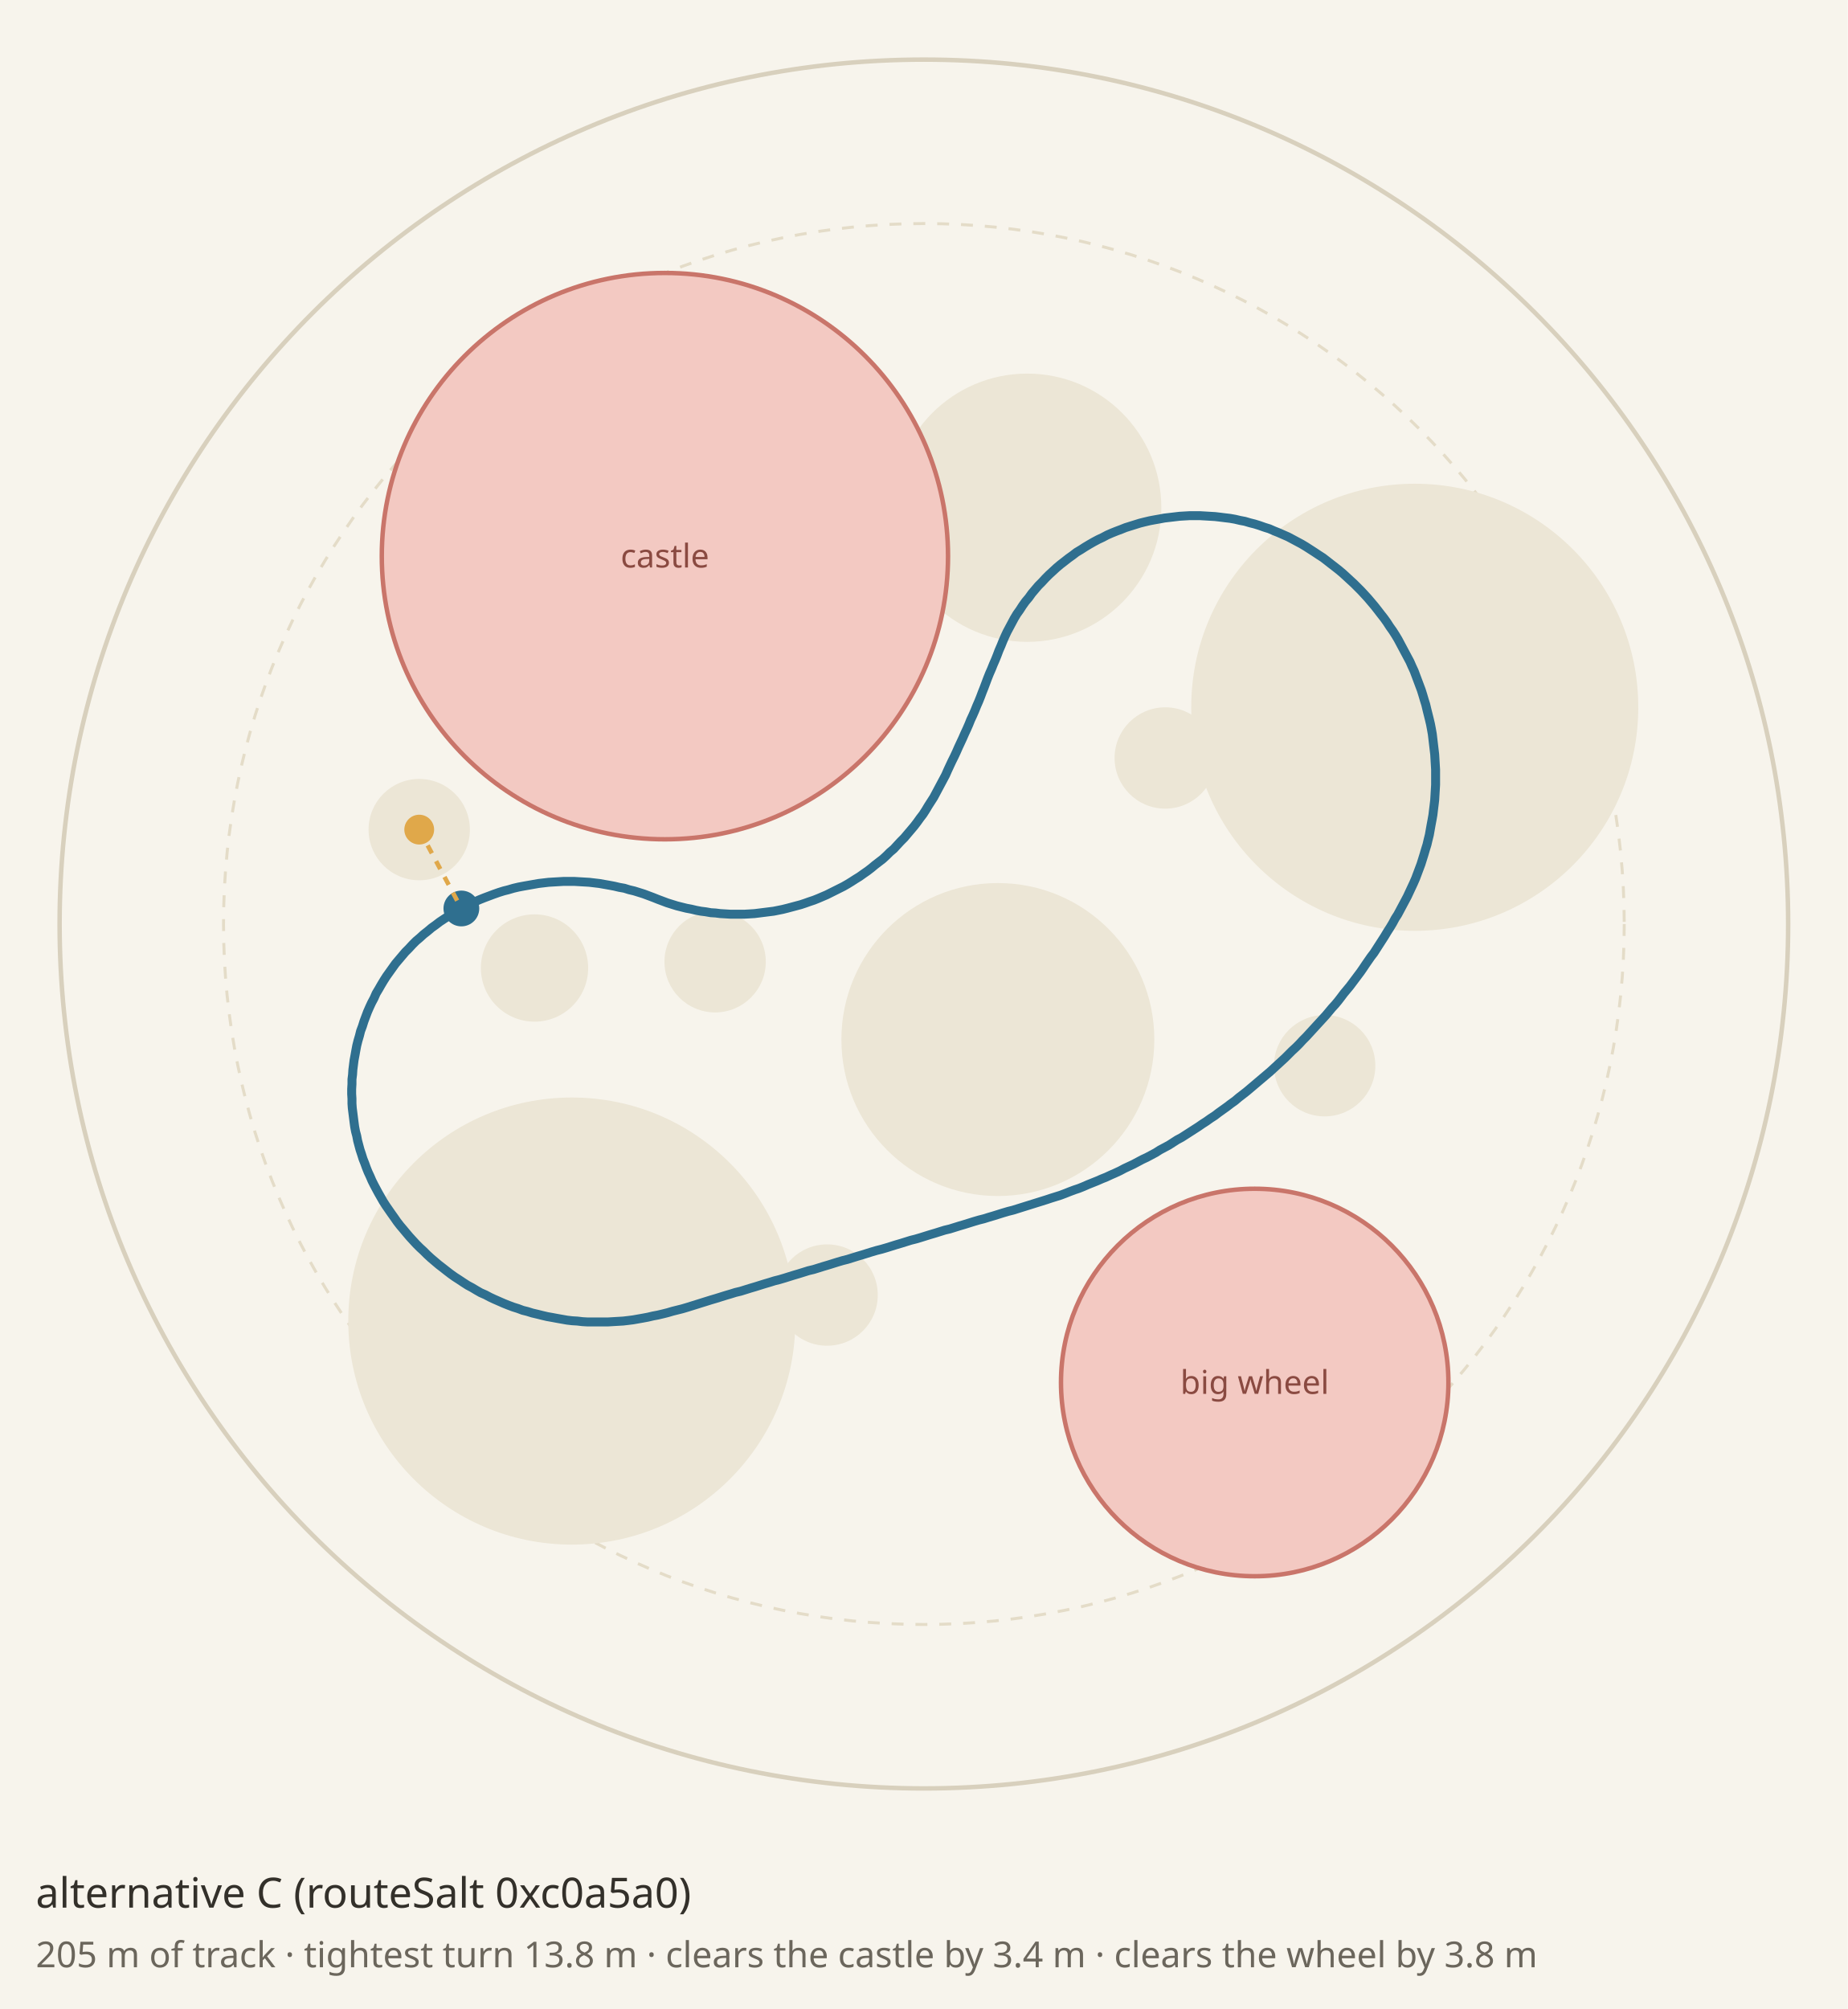
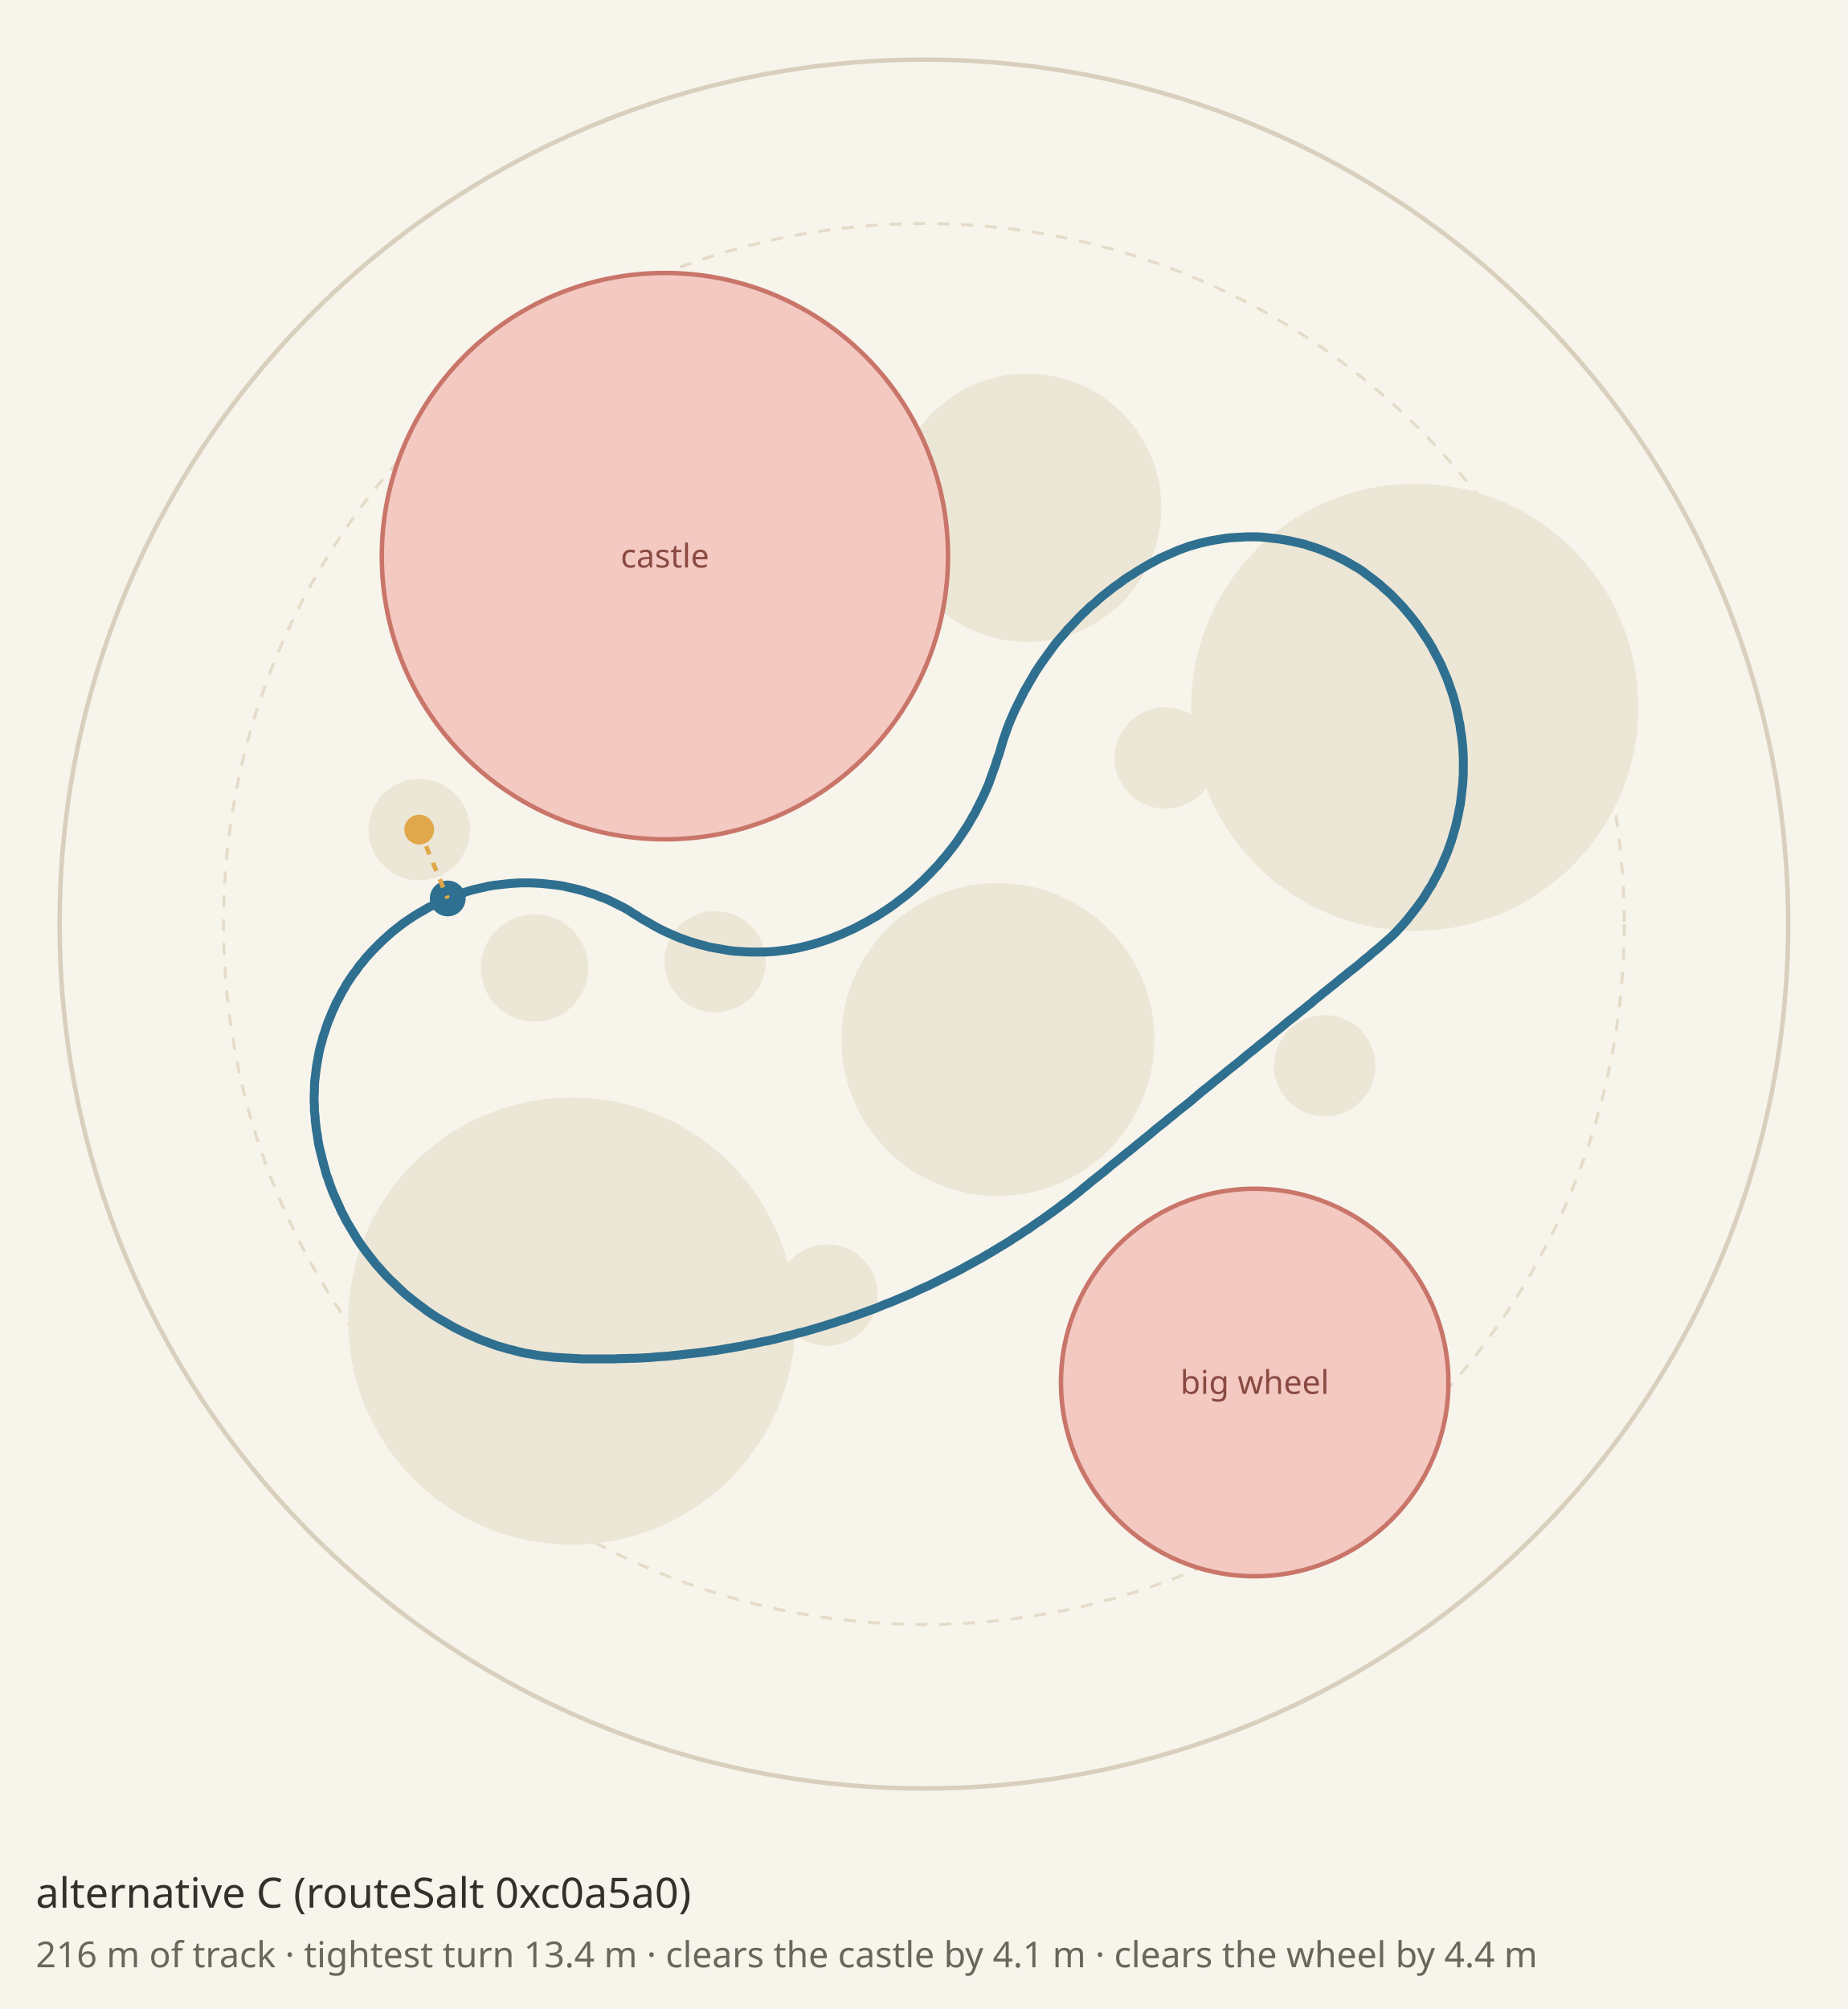
<svg xmlns="http://www.w3.org/2000/svg" width="620" height="674" viewBox="0 0 620 674">
  <rect x="0" y="0" width="620" height="674" fill="#f7f4ec" />
  <circle cx="310" cy="310" r="290" fill="none" stroke="#d8d0bd" stroke-width="1.5" />
  <circle cx="310" cy="310" r="235" fill="none" stroke="#e4dcc8" stroke-width="1" stroke-dasharray="4 4" />
  <circle cx="334.824" cy="348.755" r="52.5" fill="#ece6d6" stroke="none" />
  <circle cx="223.104" cy="186.577" r="95" fill="#ece6d6" stroke="none" />
  <circle cx="474.707" cy="237.285" r="75" fill="#ece6d6" stroke="none" />
  <circle cx="191.859" cy="443.203" r="75" fill="#ece6d6" stroke="none" />
  <circle cx="421.003" cy="463.812" r="65" fill="#ece6d6" stroke="none" />
  <circle cx="344.675" cy="170.337" r="45" fill="#ece6d6" stroke="none" />
  <circle cx="179.353" cy="324.756" r="18" fill="#ece6d6" stroke="none" />
  <circle cx="444.482" cy="357.54" r="17" fill="#ece6d6" stroke="none" />
  <circle cx="239.953" cy="322.659" r="17" fill="#ece6d6" stroke="none" />
  <circle cx="390.992" cy="254.294" r="17" fill="#ece6d6" stroke="none" />
  <circle cx="277.528" cy="434.479" r="17" fill="#ece6d6" stroke="none" />
  <circle cx="140.666" cy="278.328" r="17" fill="#ece6d6" stroke="none" />
  <circle cx="223.104" cy="186.577" r="95" fill="#f3c9c2" stroke="#c9756a" stroke-width="1.5" />
  <text x="223.104" y="186.577" font-family="system-ui,sans-serif" font-size="11" fill="#8a4a41" text-anchor="middle" dominant-baseline="middle">castle</text>
  <circle cx="421.003" cy="463.812" r="65" fill="#f3c9c2" stroke="#c9756a" stroke-width="1.5" />
  <text x="421.003" y="463.812" font-family="system-ui,sans-serif" font-size="11" fill="#8a4a41" text-anchor="middle" dominant-baseline="middle">big wheel</text>
-   <path d="M154.8 304.8 L153.3 305.6 L151.8 306.5 L150.4 307.4 L149.0 308.3 L147.5 309.3 L146.2 310.3 L144.8 311.3 L143.5 312.4 L142.1 313.5 L140.9 314.6 L139.6 315.7 L138.4 316.9 L137.2 318.2 L136.0 319.4 L134.9 320.7 L133.8 322.0 L132.7 323.3 L131.7 324.7 L130.7 326.1 L129.7 327.5 L128.8 328.9 L127.9 330.4 L127.1 331.8 L126.2 333.3 L125.5 334.9 L124.7 336.4 L124.0 337.9 L123.3 339.5 L122.7 341.1 L122.1 342.7 L121.6 344.3 L121.0 345.9 L120.6 347.5 L120.1 349.2 L119.7 350.8 L119.4 352.4 L119.1 354.1 L118.8 355.7 L118.6 357.3 L118.4 358.9 L118.3 360.5 L118.1 362.1 L118.1 363.7 L118.0 365.4 L118.0 367.0 L118.1 368.6 L118.1 370.2 L118.2 371.7 L118.4 373.3 L118.6 374.9 L118.8 376.5 L119.0 378.0 L119.3 379.6 L119.7 381.1 L120.0 382.7 L120.4 384.2 L120.8 385.7 L121.3 387.2 L121.8 388.8 L122.4 390.3 L122.9 391.7 L123.5 393.2 L124.2 394.7 L124.8 396.1 L125.5 397.5 L126.3 399.0 L127.0 400.3 L127.8 401.7 L128.6 403.1 L129.5 404.5 L130.4 405.8 L131.3 407.1 L132.3 408.5 L133.2 409.8 L134.2 411.1 L135.3 412.4 L136.3 413.6 L137.4 414.9 L138.5 416.1 L139.7 417.4 L140.9 418.6 L142.1 419.7 L143.3 420.9 L144.6 422.1 L145.9 423.2 L147.2 424.3 L148.5 425.3 L149.9 426.4 L151.2 427.4 L152.6 428.4 L154.0 429.3 L155.5 430.3 L156.9 431.2 L158.4 432.0 L159.9 432.9 L161.3 433.7 L162.9 434.4 L164.4 435.2 L165.9 435.9 L167.5 436.6 L169.1 437.3 L170.6 437.9 L172.2 438.5 L173.8 439.0 L175.4 439.6 L177.0 440.0 L178.6 440.5 L180.3 440.9 L181.9 441.3 L183.6 441.7 L185.3 442.0 L186.9 442.3 L188.6 442.6 L190.3 442.9 L192.0 443.1 L193.7 443.2 L195.4 443.4 L197.1 443.5 L198.8 443.5 L200.5 443.5 L202.2 443.5 L204.0 443.5 L205.7 443.4 L207.4 443.3 L209.1 443.2 L210.8 443.0 L212.4 442.8 L214.1 442.5 L215.8 442.2 L217.4 441.9 L219.1 441.5 L220.7 441.2 L222.4 440.8 L224.0 440.4 L225.7 439.9 L227.3 439.5 L228.9 439.1 L230.6 438.6 L232.2 438.1 L233.8 437.6 L235.4 437.1 L237.0 436.6 L238.6 436.1 L240.3 435.6 L241.9 435.1 L243.5 434.6 L245.2 434.1 L246.8 433.6 L248.5 433.2 L250.1 432.7 L251.7 432.2 L253.4 431.7 L255.0 431.2 L256.6 430.7 L258.3 430.2 L259.9 429.7 L261.5 429.3 L263.2 428.8 L264.8 428.3 L266.4 427.8 L268.1 427.3 L269.7 426.8 L271.3 426.3 L273.0 425.9 L274.6 425.4 L276.2 424.9 L277.9 424.4 L279.5 423.9 L281.1 423.4 L282.8 422.9 L284.4 422.5 L286.0 422.0 L287.6 421.5 L289.3 421.0 L290.9 420.5 L292.5 420.0 L294.2 419.5 L295.8 419.1 L297.5 418.6 L299.1 418.1 L300.7 417.6 L302.4 417.1 L304.0 416.6 L305.6 416.1 L307.2 415.7 L308.9 415.2 L310.5 414.7 L312.1 414.2 L313.8 413.7 L315.4 413.2 L317.0 412.7 L318.7 412.3 L320.3 411.8 L321.9 411.3 L323.6 410.8 L325.2 410.3 L326.8 409.8 L328.5 409.3 L330.1 408.9 L331.7 408.4 L333.4 407.9 L335.0 407.4 L336.6 406.9 L338.3 406.4 L339.9 406.0 L341.5 405.5 L343.1 405.0 L344.7 404.5 L346.3 404.0 L347.9 403.5 L349.5 403.0 L351.1 402.5 L352.6 402.0 L354.2 401.5 L355.8 401.0 L357.4 400.4 L358.9 399.8 L360.5 399.2 L362.0 398.7 L363.5 398.1 L365.1 397.4 L366.6 396.8 L368.1 396.2 L369.7 395.5 L371.2 394.9 L372.7 394.2 L374.3 393.5 L375.8 392.8 L377.3 392.0 L378.8 391.3 L380.3 390.6 L381.8 389.8 L383.3 389.0 L384.8 388.3 L386.3 387.5 L387.8 386.7 L389.2 385.8 L390.7 385.0 L392.2 384.2 L393.6 383.3 L395.0 382.4 L396.5 381.6 L397.9 380.7 L399.3 379.8 L400.7 378.9 L402.1 378.0 L403.4 377.1 L404.8 376.2 L406.2 375.2 L407.6 374.3 L408.9 373.3 L410.3 372.3 L411.7 371.3 L413.0 370.3 L414.4 369.3 L415.7 368.2 L417.0 367.2 L418.4 366.1 L419.7 365.0 L421.0 363.9 L422.3 362.8 L423.6 361.7 L424.9 360.6 L426.2 359.5 L427.5 358.3 L428.7 357.2 L430.0 356.0 L431.2 354.9 L432.4 353.7 L433.6 352.5 L434.8 351.4 L436.0 350.2 L437.1 349.0 L438.3 347.8 L439.4 346.6 L440.5 345.4 L441.6 344.2 L442.7 343.0 L443.8 341.8 L444.9 340.6 L445.9 339.4 L446.9 338.2 L448.0 337.0 L449.0 335.8 L450.0 334.5 L450.9 333.3 L451.9 332.1 L452.9 330.9 L453.8 329.7 L454.7 328.5 L455.6 327.3 L456.5 326.1 L457.4 324.8 L458.2 323.6 L459.1 322.3 L460.0 321.0 L461.0 319.7 L461.9 318.3 L462.8 316.9 L463.7 315.5 L464.6 314.1 L465.5 312.6 L466.4 311.2 L467.3 309.7 L468.1 308.2 L469.0 306.8 L469.8 305.3 L470.6 303.8 L471.4 302.3 L472.2 300.8 L472.9 299.3 L473.6 297.8 L474.3 296.3 L475.0 294.7 L475.6 293.1 L476.2 291.5 L476.8 289.9 L477.3 288.3 L477.8 286.7 L478.3 285.0 L478.8 283.4 L479.2 281.7 L479.6 280.1 L479.9 278.4 L480.2 276.7 L480.5 275.1 L480.8 273.4 L481.0 271.7 L481.2 270.1 L481.4 268.4 L481.5 266.7 L481.6 265.0 L481.7 263.3 L481.7 261.6 L481.7 259.9 L481.7 258.2 L481.6 256.5 L481.5 254.8 L481.4 253.1 L481.2 251.4 L481.0 249.7 L480.8 248.0 L480.6 246.3 L480.3 244.6 L480.0 243.0 L479.6 241.3 L479.2 239.7 L478.8 238.1 L478.4 236.4 L477.9 234.8 L477.4 233.1 L476.9 231.5 L476.3 229.9 L475.7 228.3 L475.1 226.7 L474.5 225.1 L473.8 223.6 L473.1 222.0 L472.3 220.5 L471.5 219.0 L470.7 217.5 L469.9 216.0 L469.1 214.5 L468.2 213.0 L467.3 211.6 L466.3 210.2 L465.4 208.8 L464.4 207.4 L463.3 206.0 L462.3 204.7 L461.2 203.3 L460.1 202.0 L459.0 200.7 L457.9 199.5 L456.7 198.2 L455.5 197.0 L454.3 195.8 L453.1 194.7 L451.8 193.5 L450.6 192.4 L449.3 191.3 L447.9 190.2 L446.6 189.2 L445.2 188.1 L443.9 187.1 L442.5 186.2 L441.0 185.2 L439.6 184.3 L438.2 183.4 L436.7 182.5 L435.2 181.7 L433.7 180.9 L432.2 180.1 L430.6 179.4 L429.0 178.7 L427.5 178.1 L425.9 177.4 L424.3 176.9 L422.6 176.3 L421.0 175.8 L419.4 175.4 L417.7 174.9 L416.1 174.6 L414.4 174.2 L412.7 173.9 L411.0 173.7 L409.4 173.5 L407.7 173.3 L406.0 173.2 L404.3 173.1 L402.6 173.0 L400.9 173.0 L399.2 173.0 L397.5 173.1 L395.8 173.2 L394.1 173.4 L392.4 173.6 L390.7 173.8 L389.1 174.1 L387.4 174.4 L385.8 174.7 L384.1 175.1 L382.5 175.5 L380.9 176.0 L379.3 176.5 L377.7 177.0 L376.2 177.6 L374.6 178.2 L373.1 178.8 L371.5 179.5 L370.0 180.3 L368.5 181.0 L367.0 181.8 L365.6 182.6 L364.1 183.5 L362.7 184.4 L361.2 185.3 L359.9 186.3 L358.5 187.3 L357.1 188.4 L355.8 189.4 L354.5 190.5 L353.2 191.7 L352.0 192.8 L350.8 194.0 L349.6 195.3 L348.4 196.5 L347.3 197.8 L346.2 199.1 L345.2 200.5 L344.1 201.8 L343.1 203.2 L342.2 204.6 L341.2 206.0 L340.3 207.5 L339.5 209.0 L338.7 210.5 L337.9 212.0 L337.2 213.5 L336.5 215.1 L335.9 216.6 L335.2 218.2 L334.6 219.8 L334.0 221.3 L333.3 222.9 L332.7 224.4 L332.0 226.0 L331.4 227.5 L330.8 229.1 L330.2 230.7 L329.6 232.2 L329.0 233.8 L328.4 235.3 L327.7 236.9 L327.1 238.4 L326.4 240.0 L325.7 241.5 L325.1 243.0 L324.4 244.6 L323.7 246.1 L323.0 247.7 L322.3 249.2 L321.6 250.7 L320.9 252.3 L320.2 253.8 L319.4 255.4 L318.7 256.9 L318.0 258.4 L317.3 260.0 L316.5 261.5 L315.7 263.0 L314.9 264.5 L314.1 266.0 L313.3 267.5 L312.4 268.9 L311.5 270.3 L310.6 271.8 L309.7 273.2 L308.7 274.5 L307.7 275.9 L306.7 277.2 L305.6 278.5 L304.5 279.8 L303.4 281.1 L302.2 282.3 L301.0 283.6 L299.9 284.8 L298.6 285.9 L297.4 287.1 L296.2 288.2 L294.9 289.2 L293.6 290.2 L292.4 291.2 L291.1 292.2 L289.8 293.1 L288.4 294.1 L287.1 294.9 L285.7 295.8 L284.4 296.6 L283.0 297.4 L281.6 298.1 L280.2 298.8 L278.8 299.5 L277.4 300.2 L276.0 300.8 L274.6 301.4 L273.1 302.0 L271.6 302.5 L270.2 303.0 L268.7 303.5 L267.2 303.9 L265.7 304.3 L264.2 304.7 L262.6 305.1 L261.1 305.4 L259.6 305.7 L258.0 305.9 L256.4 306.1 L254.8 306.3 L253.2 306.5 L251.6 306.6 L249.9 306.7 L248.3 306.7 L246.7 306.7 L245.0 306.7 L243.4 306.6 L241.7 306.5 L240.1 306.3 L238.5 306.2 L236.8 305.9 L235.2 305.7 L233.6 305.4 L231.9 305.0 L230.3 304.7 L228.7 304.3 L227.1 303.9 L225.5 303.4 L223.9 302.9 L222.3 302.3 L220.7 301.7 L219.2 301.1 L217.6 300.5 L216.0 299.9 L214.4 299.4 L212.8 298.9 L211.1 298.5 L209.5 298.0 L207.8 297.7 L206.1 297.3 L204.5 297.0 L202.8 296.7 L201.1 296.4 L199.4 296.2 L197.7 296.0 L196.0 295.9 L194.3 295.8 L192.6 295.7 L190.9 295.7 L189.2 295.7 L187.5 295.8 L185.8 295.9 L184.1 296.0 L182.4 296.2 L180.7 296.4 L179.0 296.7 L177.3 297.0 L175.6 297.3 L174.0 297.6 L172.3 298.0 L170.6 298.5 L169.0 298.9 L167.4 299.4 L165.7 300.0 L164.1 300.6 L162.5 301.2 L161.0 301.8 L159.4 302.5 L157.9 303.2 L156.3 304.0 L154.8 304.8" fill="none" stroke="#2f6f8f" stroke-width="3" stroke-linejoin="round" />
+   <path d="M150.2 301.4 L148.6 302.1 L146.9 302.9 L145.3 303.7 L143.7 304.5 L142.2 305.4 L140.6 306.3 L139.1 307.2 L137.6 308.2 L136.1 309.2 L134.6 310.3 L133.2 311.4 L131.8 312.5 L130.4 313.7 L129.1 314.9 L127.8 316.1 L126.5 317.4 L125.2 318.7 L124.0 320.0 L122.8 321.3 L121.7 322.7 L120.5 324.1 L119.5 325.6 L118.4 327.0 L117.4 328.5 L116.4 330.0 L115.5 331.6 L114.6 333.1 L113.8 334.7 L112.9 336.3 L112.2 337.9 L111.4 339.6 L110.8 341.2 L110.1 342.8 L109.5 344.5 L109.0 346.1 L108.4 347.8 L108.0 349.4 L107.5 351.1 L107.1 352.8 L106.8 354.4 L106.5 356.1 L106.2 357.8 L106.0 359.4 L105.8 361.1 L105.6 362.7 L105.5 364.4 L105.5 366.1 L105.4 367.7 L105.4 369.4 L105.5 371.0 L105.5 372.7 L105.7 374.3 L105.8 376.0 L106.0 377.7 L106.2 379.3 L106.5 381.0 L106.7 382.6 L107.0 384.2 L107.4 385.9 L107.8 387.5 L108.2 389.1 L108.6 390.7 L109.1 392.4 L109.5 394.0 L110.1 395.5 L110.6 397.1 L111.2 398.7 L111.8 400.3 L112.5 401.8 L113.2 403.4 L113.9 404.9 L114.6 406.5 L115.4 408.0 L116.2 409.6 L117.1 411.1 L118.0 412.6 L118.9 414.1 L119.8 415.6 L120.8 417.1 L121.8 418.5 L122.9 420.0 L124.0 421.4 L125.1 422.8 L126.2 424.2 L127.4 425.5 L128.6 426.9 L129.8 428.2 L131.1 429.5 L132.4 430.7 L133.7 432.0 L135.0 433.2 L136.3 434.4 L137.7 435.5 L139.1 436.6 L140.5 437.7 L141.9 438.7 L143.3 439.8 L144.8 440.8 L146.3 441.8 L147.8 442.7 L149.4 443.6 L150.9 444.5 L152.5 445.4 L154.1 446.2 L155.7 447.0 L157.2 447.7 L158.8 448.4 L160.4 449.1 L162.1 449.8 L163.8 450.4 L165.4 451.0 L167.1 451.6 L168.9 452.1 L170.6 452.6 L172.3 453.0 L174.1 453.5 L175.8 453.9 L177.6 454.2 L179.3 454.5 L181.1 454.8 L182.9 455.0 L184.7 455.2 L186.5 455.4 L188.3 455.5 L190.1 455.6 L191.9 455.7 L193.6 455.8 L195.4 455.9 L197.2 455.9 L199.0 455.9 L200.8 455.9 L202.6 455.9 L204.3 455.9 L206.1 455.9 L207.9 455.8 L209.7 455.8 L211.4 455.7 L213.2 455.7 L215.0 455.6 L216.8 455.5 L218.6 455.4 L220.4 455.2 L222.2 455.1 L223.9 455.0 L225.7 454.8 L227.5 454.6 L229.3 454.4 L231.1 454.2 L232.9 454.0 L234.7 453.8 L236.5 453.6 L238.2 453.3 L240.0 453.1 L241.8 452.8 L243.6 452.5 L245.3 452.2 L247.1 451.9 L248.9 451.6 L250.6 451.2 L252.4 450.9 L254.2 450.5 L255.9 450.1 L257.7 449.8 L259.4 449.4 L261.1 449.0 L262.9 448.5 L264.6 448.1 L266.3 447.7 L268.0 447.2 L269.8 446.8 L271.5 446.3 L273.2 445.8 L274.9 445.3 L276.6 444.8 L278.4 444.2 L280.1 443.7 L281.8 443.1 L283.5 442.6 L285.2 442.0 L286.9 441.4 L288.6 440.8 L290.3 440.2 L291.9 439.6 L293.6 439.0 L295.3 438.3 L296.9 437.6 L298.6 437.0 L300.3 436.3 L301.9 435.6 L303.6 434.9 L305.2 434.2 L306.8 433.5 L308.4 432.7 L310.0 432.0 L311.6 431.3 L313.2 430.5 L314.8 429.7 L316.4 428.9 L318.0 428.1 L319.6 427.3 L321.2 426.5 L322.7 425.7 L324.3 424.8 L325.8 424.0 L327.4 423.1 L328.9 422.3 L330.4 421.4 L331.8 420.6 L333.3 419.7 L334.8 418.8 L336.3 417.9 L337.8 417.0 L339.2 416.1 L340.7 415.1 L342.2 414.2 L343.6 413.2 L345.1 412.3 L346.5 411.3 L347.9 410.3 L349.4 409.3 L350.8 408.3 L352.2 407.3 L353.7 406.2 L355.1 405.2 L356.5 404.1 L357.9 403.1 L359.3 402.0 L360.7 400.9 L362.1 399.8 L363.4 398.7 L364.8 397.6 L366.2 396.4 L367.6 395.3 L369.0 394.2 L370.4 393.1 L371.8 391.9 L373.1 390.8 L374.5 389.7 L375.9 388.6 L377.2 387.5 L378.6 386.4 L380.0 385.3 L381.3 384.2 L382.7 383.1 L384.0 382.0 L385.4 380.9 L386.8 379.7 L388.1 378.6 L389.5 377.5 L390.9 376.4 L392.2 375.3 L393.6 374.2 L395.0 373.0 L396.4 371.9 L397.8 370.8 L399.2 369.7 L400.6 368.5 L401.9 367.4 L403.3 366.2 L404.7 365.1 L406.1 364.0 L407.5 362.8 L408.9 361.7 L410.3 360.6 L411.7 359.4 L413.1 358.3 L414.5 357.2 L415.9 356.1 L417.3 354.9 L418.6 353.8 L420.0 352.7 L421.4 351.6 L422.7 350.5 L424.1 349.4 L425.5 348.3 L426.8 347.2 L428.1 346.1 L429.5 345.0 L430.8 343.9 L432.1 342.8 L433.4 341.8 L434.8 340.7 L436.1 339.6 L437.4 338.6 L438.7 337.5 L440.0 336.5 L441.2 335.4 L442.5 334.4 L443.8 333.3 L445.1 332.3 L446.3 331.3 L447.6 330.3 L448.8 329.3 L450.1 328.2 L451.4 327.2 L452.7 326.1 L454.0 325.1 L455.3 324.1 L456.6 323.0 L457.9 321.9 L459.3 320.8 L460.6 319.6 L462.0 318.5 L463.3 317.4 L464.6 316.2 L465.9 315.1 L467.2 313.9 L468.5 312.6 L469.7 311.3 L470.9 310.0 L472.1 308.6 L473.2 307.2 L474.3 305.8 L475.4 304.4 L476.5 302.9 L477.5 301.5 L478.5 299.9 L479.4 298.4 L480.4 296.9 L481.2 295.3 L482.1 293.7 L482.9 292.1 L483.7 290.5 L484.4 288.8 L485.1 287.2 L485.8 285.5 L486.4 283.8 L487.0 282.1 L487.5 280.4 L488.0 278.7 L488.5 276.9 L488.9 275.2 L489.3 273.4 L489.6 271.7 L490.0 269.9 L490.2 268.2 L490.4 266.4 L490.6 264.7 L490.8 262.9 L490.9 261.2 L491.0 259.4 L491.0 257.6 L491.0 255.8 L491.0 254.1 L490.9 252.3 L490.8 250.5 L490.6 248.7 L490.4 246.9 L490.1 245.1 L489.9 243.4 L489.5 241.6 L489.2 239.8 L488.8 238.1 L488.4 236.4 L487.9 234.6 L487.4 232.9 L486.8 231.2 L486.2 229.5 L485.6 227.8 L484.9 226.2 L484.2 224.5 L483.5 222.9 L482.7 221.3 L481.8 219.7 L481.0 218.1 L480.1 216.5 L479.2 215.0 L478.2 213.5 L477.2 212.0 L476.2 210.5 L475.2 209.1 L474.1 207.7 L473.0 206.3 L471.8 204.9 L470.7 203.6 L469.5 202.3 L468.2 201.0 L467.0 199.7 L465.7 198.5 L464.3 197.3 L463.0 196.1 L461.6 195.0 L460.2 193.9 L458.7 192.8 L457.3 191.7 L455.8 190.7 L454.2 189.8 L452.7 188.9 L451.1 188.0 L449.5 187.2 L447.9 186.4 L446.3 185.7 L444.6 185.0 L442.9 184.3 L441.2 183.7 L439.5 183.2 L437.8 182.6 L436.1 182.2 L434.3 181.8 L432.5 181.4 L430.8 181.1 L429.0 180.8 L427.2 180.6 L425.5 180.4 L423.7 180.2 L421.9 180.1 L420.1 180.1 L418.3 180.1 L416.6 180.2 L414.8 180.3 L413.0 180.4 L411.2 180.6 L409.4 180.9 L407.6 181.2 L405.9 181.5 L404.1 181.9 L402.4 182.3 L400.7 182.8 L398.9 183.3 L397.3 183.9 L395.6 184.5 L394.0 185.2 L392.4 185.9 L390.8 186.6 L389.2 187.3 L387.6 188.2 L386.1 189.0 L384.5 189.9 L383.0 190.8 L381.5 191.7 L380.0 192.7 L378.5 193.6 L377.0 194.6 L375.6 195.7 L374.1 196.7 L372.7 197.8 L371.3 198.9 L369.9 200.0 L368.5 201.2 L367.2 202.4 L365.8 203.5 L364.5 204.8 L363.2 206.0 L361.9 207.3 L360.7 208.6 L359.5 209.9 L358.2 211.2 L357.1 212.6 L355.9 213.9 L354.7 215.3 L353.6 216.7 L352.5 218.2 L351.5 219.6 L350.4 221.1 L349.4 222.5 L348.4 224.0 L347.4 225.5 L346.5 227.1 L345.6 228.6 L344.7 230.2 L343.8 231.7 L343.0 233.3 L342.2 234.9 L341.4 236.5 L340.6 238.1 L339.9 239.7 L339.2 241.3 L338.5 243.0 L337.9 244.6 L337.3 246.3 L336.7 248.0 L336.2 249.7 L335.7 251.4 L335.2 253.1 L334.6 254.7 L334.1 256.4 L333.5 258.1 L332.9 259.7 L332.3 261.4 L331.7 263.1 L331.0 264.7 L330.3 266.3 L329.5 268.0 L328.7 269.6 L327.9 271.2 L327.1 272.8 L326.2 274.3 L325.3 275.9 L324.4 277.4 L323.4 278.9 L322.4 280.4 L321.4 281.9 L320.4 283.3 L319.3 284.7 L318.2 286.1 L317.1 287.5 L315.9 288.8 L314.8 290.2 L313.5 291.5 L312.3 292.8 L311.0 294.1 L309.7 295.4 L308.4 296.6 L307.1 297.8 L305.7 299.0 L304.4 300.1 L303.0 301.2 L301.5 302.3 L300.1 303.4 L298.7 304.4 L297.2 305.4 L295.8 306.3 L294.3 307.3 L292.8 308.1 L291.3 309.0 L289.8 309.8 L288.3 310.6 L286.8 311.4 L285.3 312.1 L283.7 312.8 L282.2 313.5 L280.6 314.1 L279.1 314.7 L277.5 315.3 L276.0 315.8 L274.4 316.3 L272.8 316.8 L271.2 317.2 L269.6 317.6 L268.0 318.0 L266.4 318.3 L264.8 318.6 L263.2 318.8 L261.5 319.0 L259.9 319.2 L258.3 319.3 L256.6 319.4 L254.9 319.4 L253.2 319.4 L251.5 319.4 L249.8 319.3 L248.1 319.2 L246.4 319.1 L244.7 318.9 L243.0 318.6 L241.3 318.3 L239.6 318.0 L237.9 317.7 L236.2 317.2 L234.5 316.8 L232.9 316.3 L231.2 315.8 L229.6 315.2 L227.9 314.6 L226.3 313.9 L224.7 313.2 L223.1 312.5 L221.5 311.7 L220.0 310.9 L218.4 310.0 L216.9 309.1 L215.4 308.3 L213.9 307.3 L212.4 306.4 L210.9 305.4 L209.3 304.5 L207.7 303.7 L206.1 302.9 L204.5 302.1 L202.9 301.4 L201.2 300.8 L199.5 300.1 L197.8 299.6 L196.1 299.0 L194.3 298.5 L192.6 298.1 L190.8 297.7 L189.1 297.3 L187.3 297.0 L185.5 296.8 L183.7 296.6 L181.9 296.4 L180.1 296.3 L178.3 296.2 L176.5 296.2 L174.7 296.2 L172.9 296.3 L171.2 296.4 L169.4 296.6 L167.6 296.8 L165.8 297.0 L164.0 297.3 L162.3 297.7 L160.5 298.1 L158.8 298.5 L157.0 299.0 L155.3 299.6 L153.6 300.1 L151.9 300.8 L150.2 301.4" fill="none" stroke="#2f6f8f" stroke-width="3" stroke-linejoin="round" />
  <circle cx="140.666" cy="278.328" r="5" fill="#e0a84a" />
-   <circle cx="154.808" cy="304.786" r="6" fill="#2f6f8f" />
-   <line x1="140.666" y1="278.328" x2="154.808" y2="304.786" stroke="#e0a84a" stroke-width="1.5" stroke-dasharray="3 3" />
+   <circle cx="150.233" cy="301.425" r="6" fill="#2f6f8f" />
+   <line x1="140.666" y1="278.328" x2="150.233" y2="301.425" stroke="#e0a84a" stroke-width="1.5" stroke-dasharray="3 3" />
  <text x="12" y="640" font-family="system-ui,sans-serif" font-size="14" fill="#33302a">alternative C (routeSalt 0xc0a5a0)</text>
-   <text x="12" y="660" font-family="system-ui,sans-serif" font-size="12" fill="#6b665c">205 m of track · tightest turn 13.8 m · clears the castle by 3.4 m · clears the wheel by 3.8 m</text>
+   <text x="12" y="660" font-family="system-ui,sans-serif" font-size="12" fill="#6b665c">216 m of track · tightest turn 13.4 m · clears the castle by 4.1 m · clears the wheel by 4.4 m</text>
</svg>
